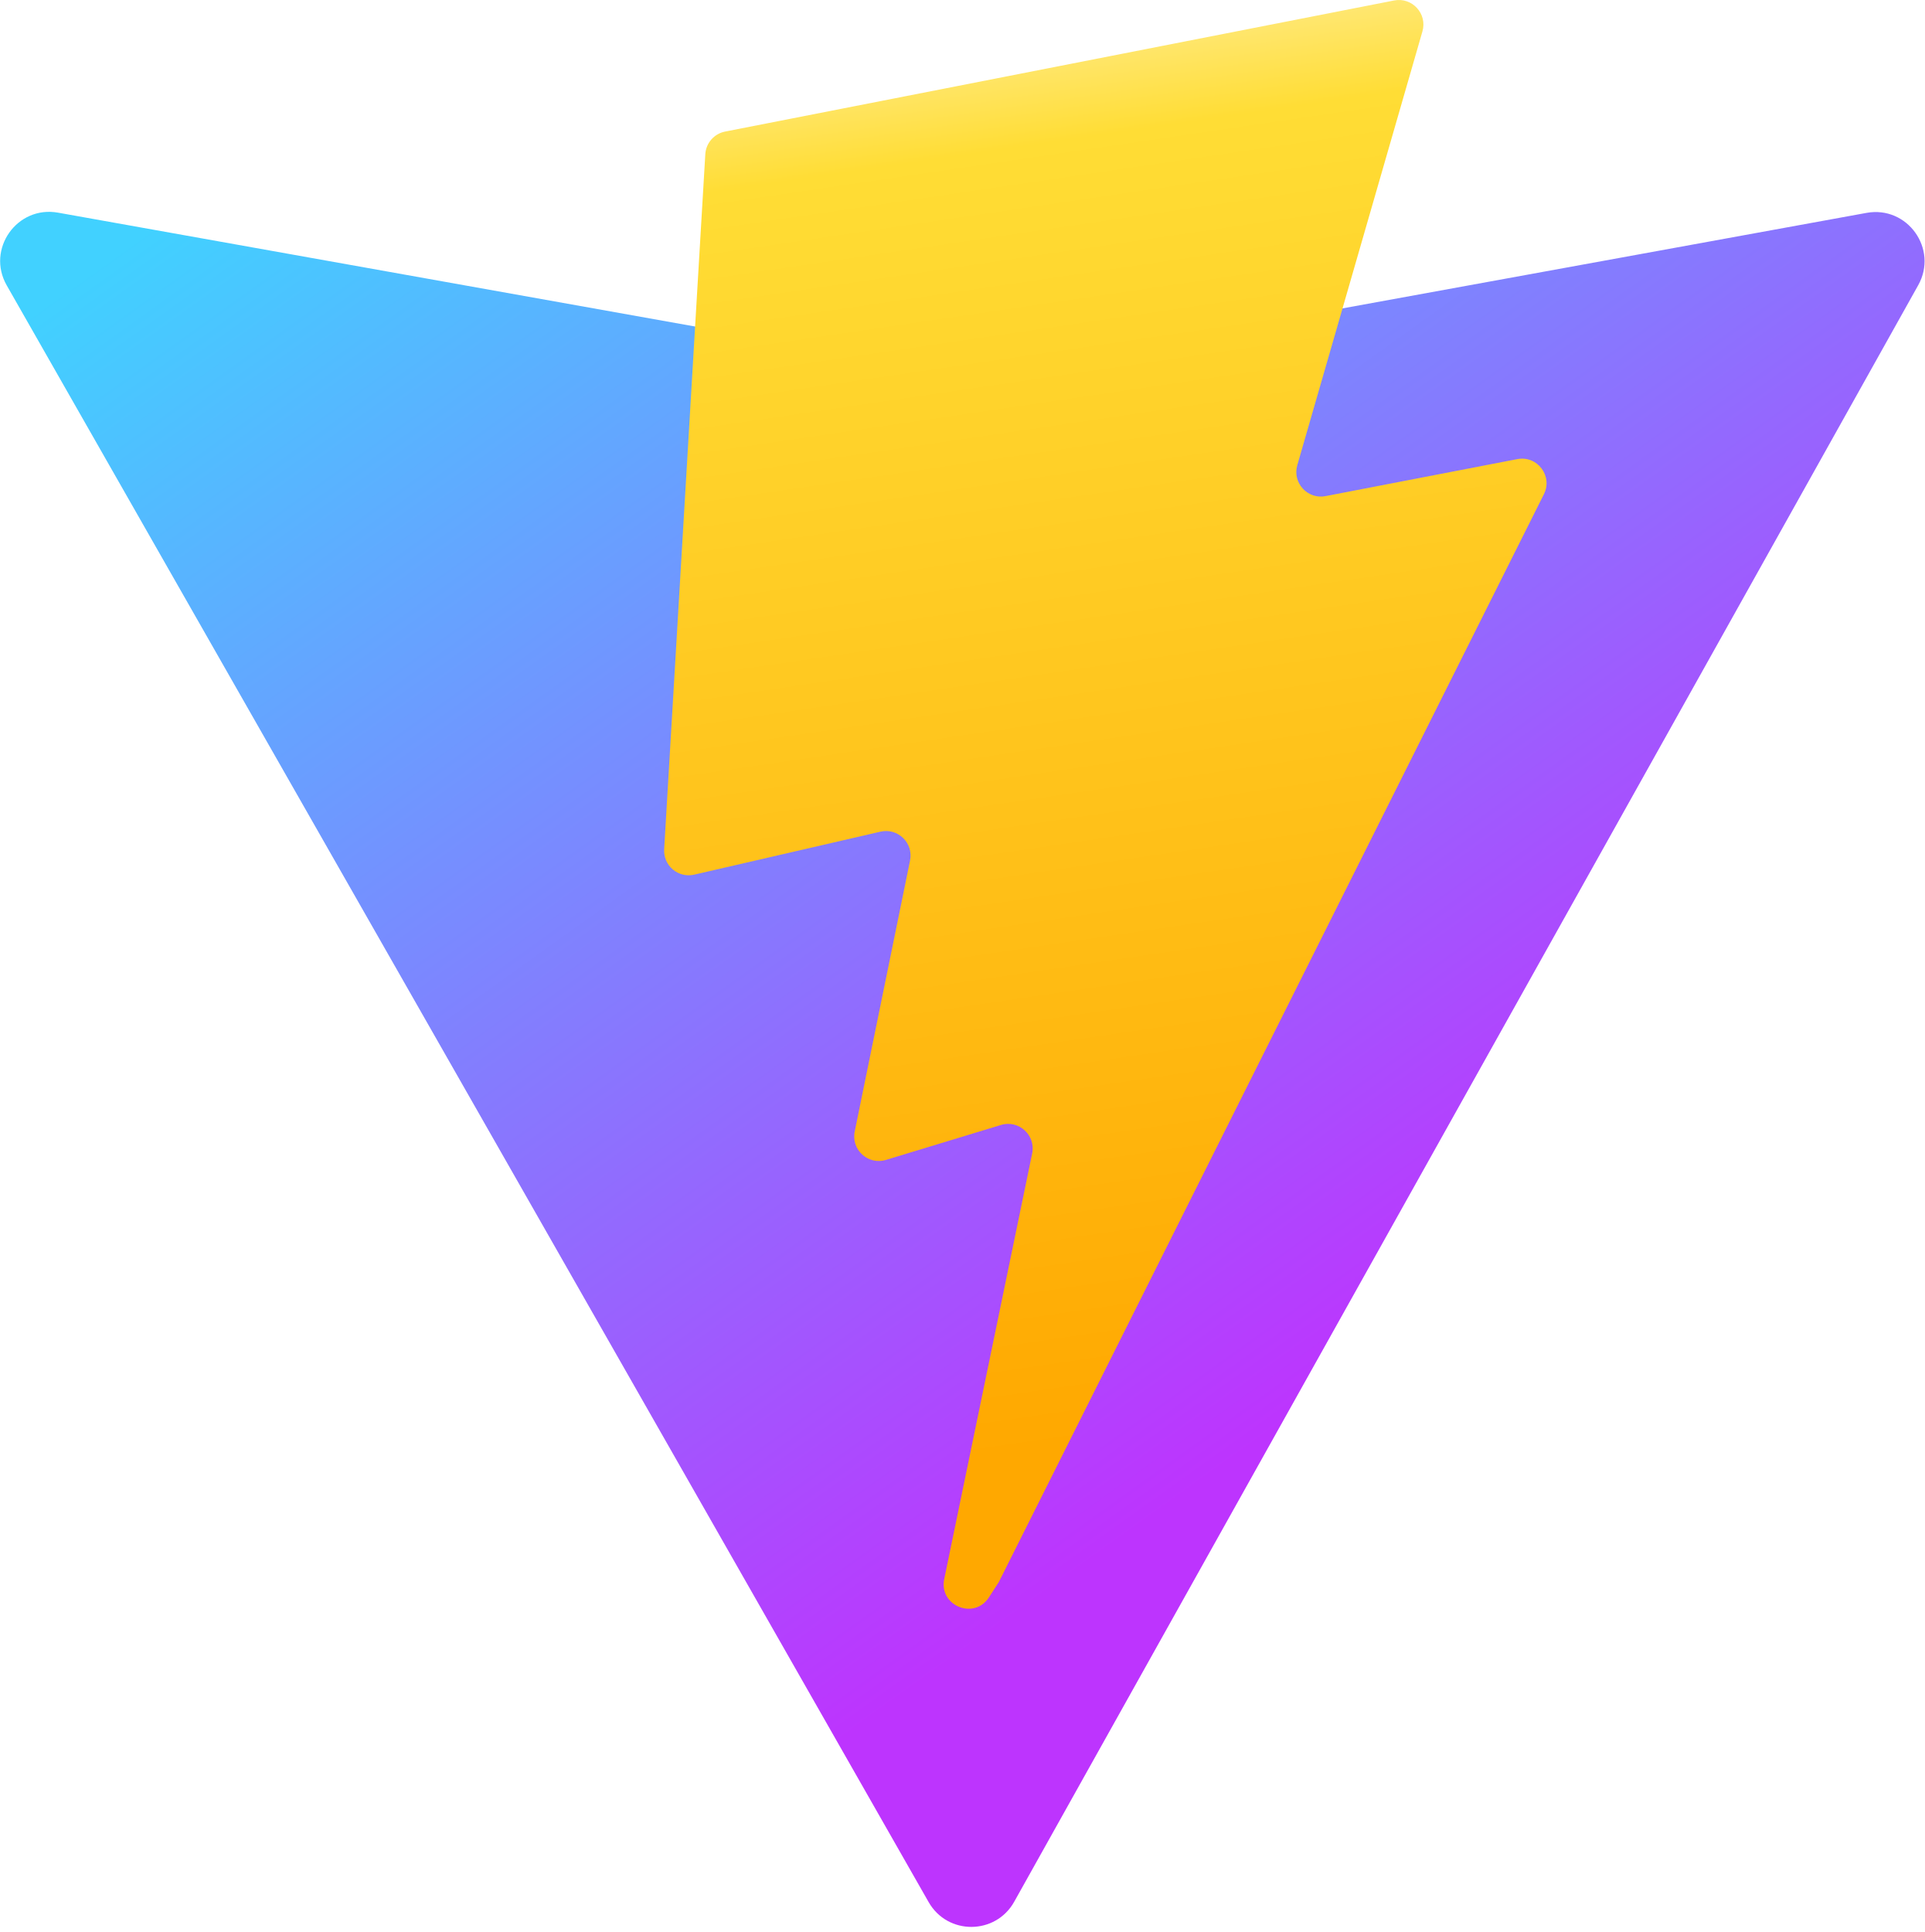
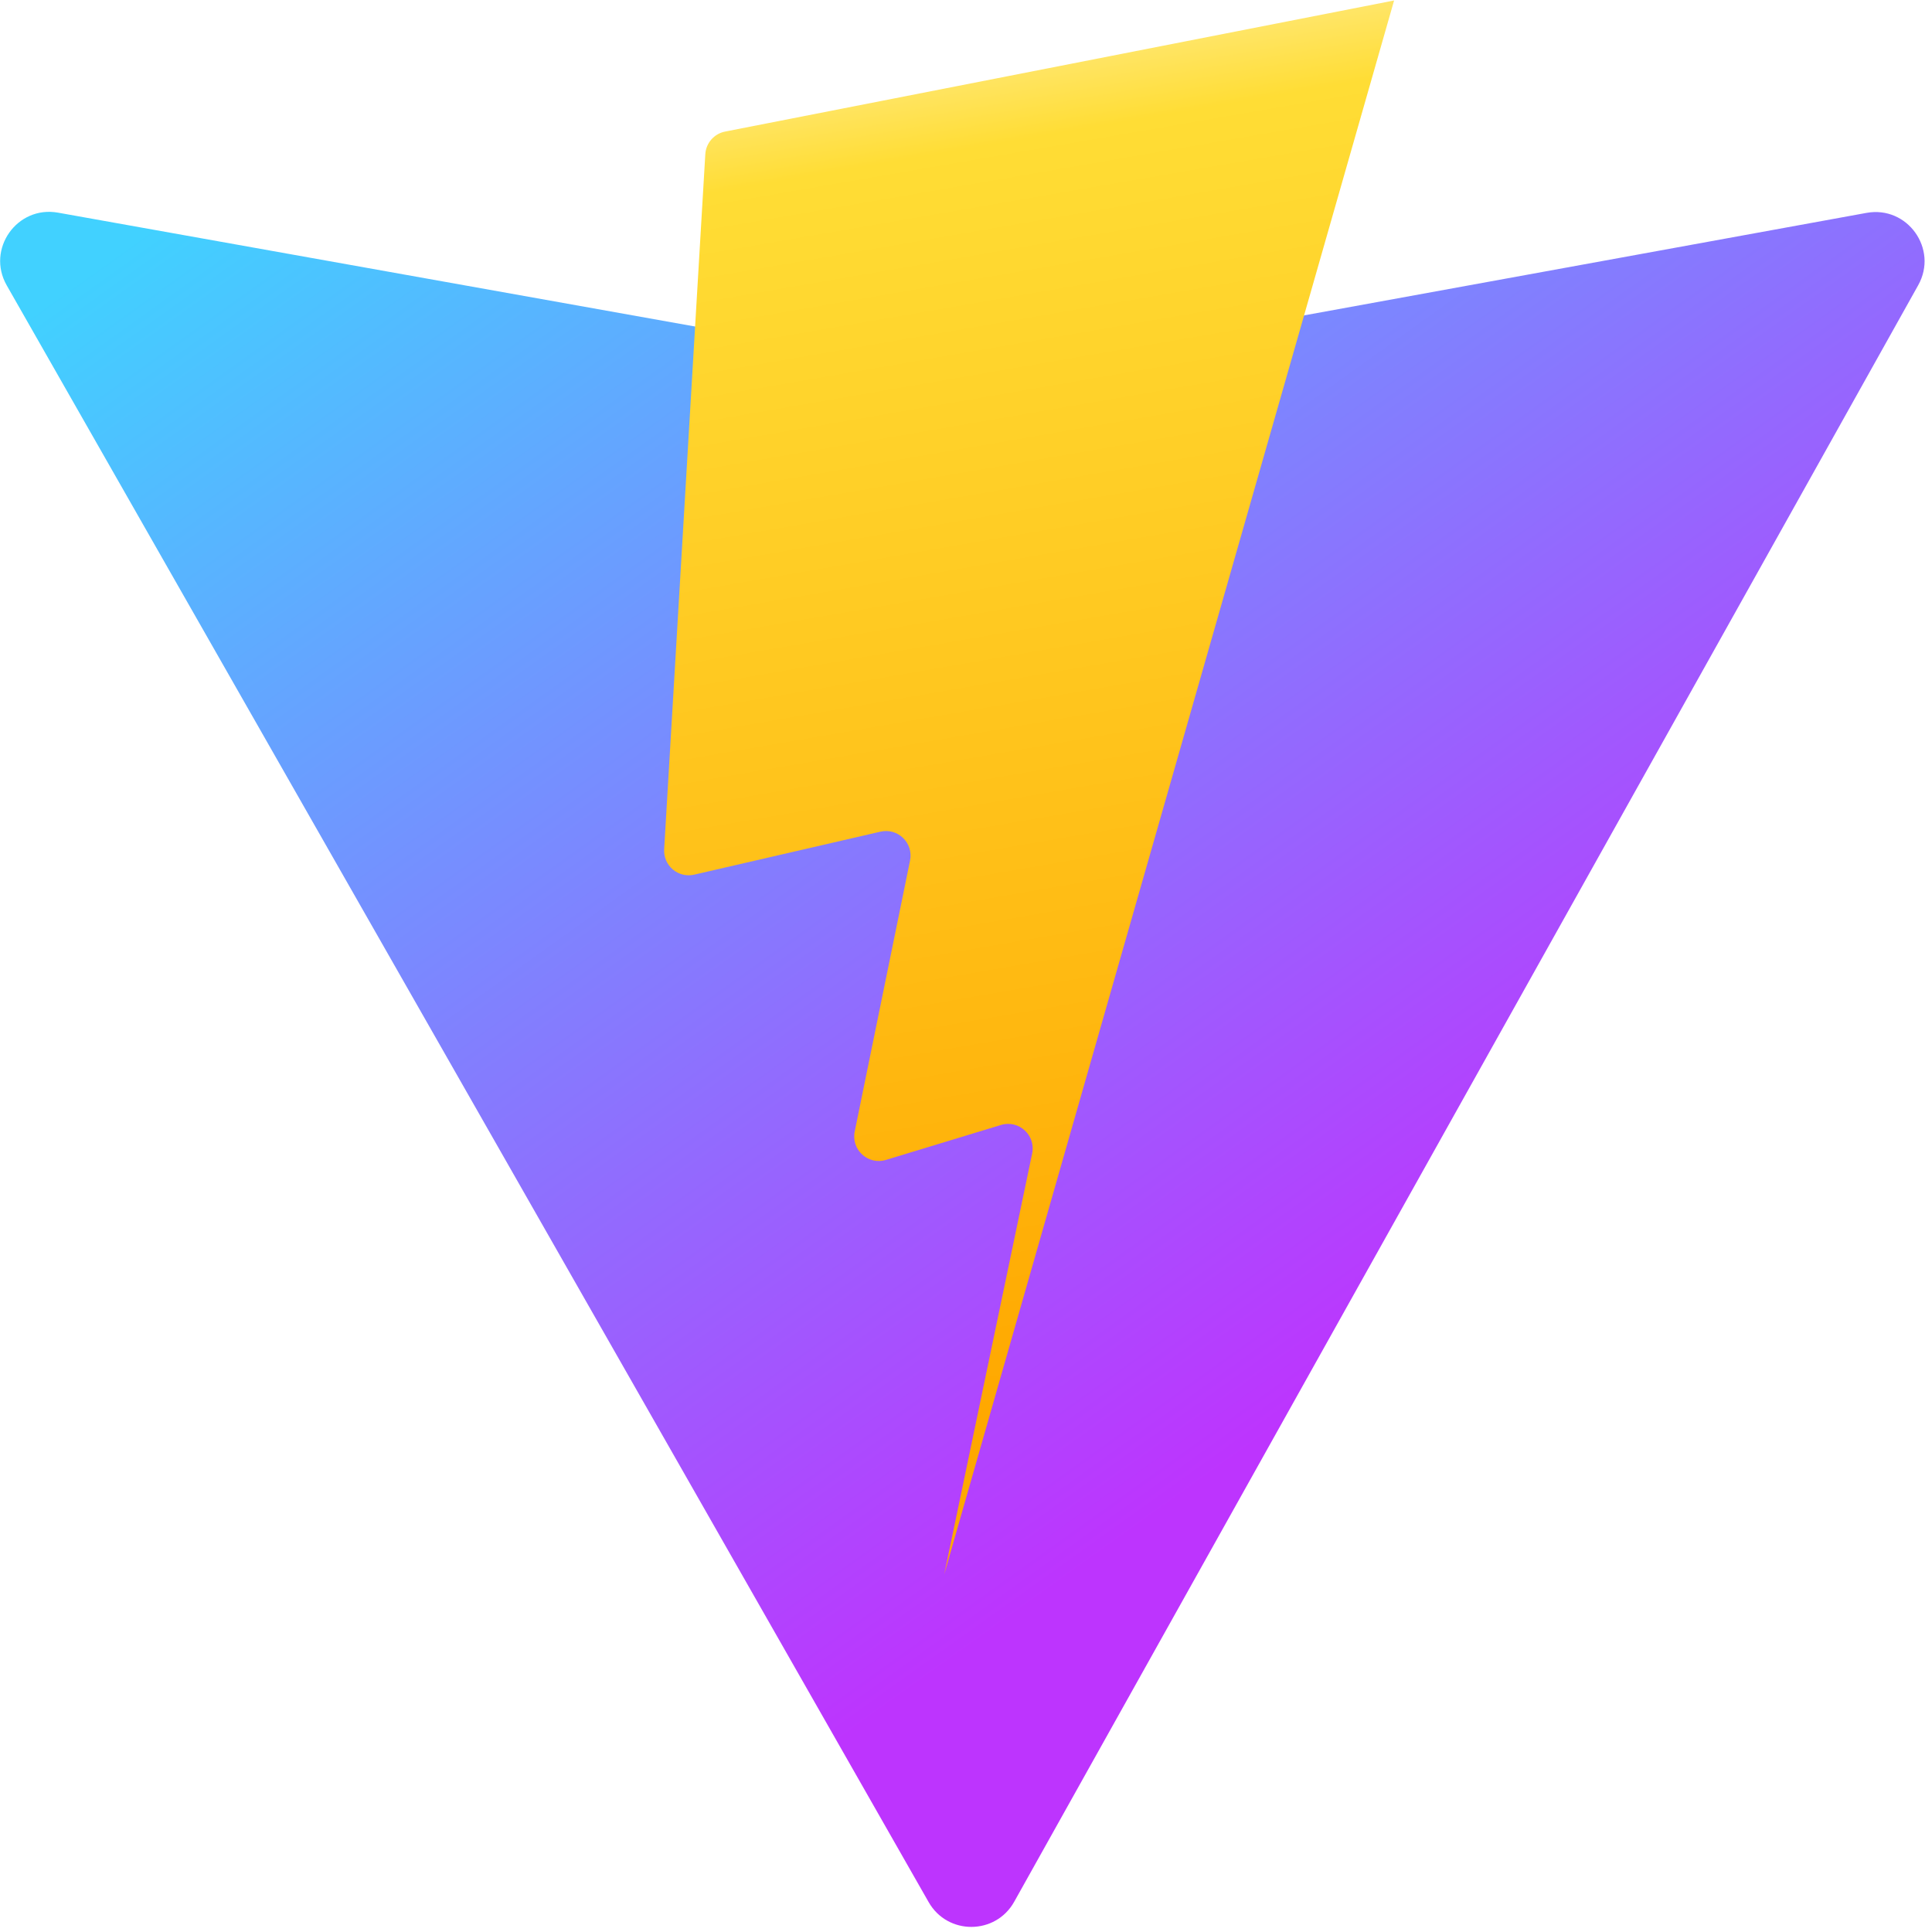
<svg xmlns="http://www.w3.org/2000/svg" aria-hidden="true" role="img" class="iconify iconify--logos" width="31.88" height="32" preserveAspectRatio="xMidYMid meet" viewBox="0 0 256 257">
  <defs>
    <linearGradient id="IconifyId1813088fe1fbc01fb466" x1="-.828%" x2="57.636%" y1="7.652%" y2="78.411%">
      <stop offset="0%" stop-color="#41D1FF" />
-       <stop offset="100%" stop-color="#BD34FE" />
+       <stop offset="100%" stop-color="#BD34FE">
+ </stop>
    </linearGradient>
    <linearGradient id="IconifyId1813088fe1fbc01fb467" x1="43.376%" x2="50.316%" y1="2.242%" y2="89.03%">
      <stop offset="0%" stop-color="#FFEA83" />
      <stop offset="8.333%" stop-color="#FFDD35" />
      <stop offset="100%" stop-color="#FFA800" />
    </linearGradient>
  </defs>
-   <path fill="url(#IconifyId1813088fe1fbc01fb466)" d="M255.153 37.938L134.897 252.976c-2.483 4.44-8.862 4.466-11.382.048L.875 37.958c-2.746-4.814 1.371-10.646 6.827-9.67l120.385 21.517a6.537 6.537 0 0 0 2.322-.004l117.867-21.483c5.438-.991 9.574 4.796 6.877 9.62Z" />
-   <path fill="url(#IconifyId1813088fe1fbc01fb467)" d="M185.432.063L96.44 17.501a3.268 3.268 0 0 0-2.634 3.014l-5.474 92.456a3.268 3.268 0 0 0 3.997 3.378l24.777-5.718c2.318-.535 4.413 1.507 3.936 3.838l-7.361 36.047c-.495 2.426 1.782 4.5 4.151 3.78l15.304-4.649c2.372-.72 4.652 1.36 4.15 3.788l-11.698 56.621c-.732 3.542 3.979 5.473 5.943 2.437l1.313-2.028l72.516-144.72c1.215-2.423-.88-5.186-3.54-4.672l-25.505 4.922c-2.396.462-4.435-1.77-3.759-4.114l16.646-57.705c.677-2.35-1.37-4.583-3.769-4.113Z" />
+   <path fill="url(#IconifyId1813088fe1fbc01fb466)" d="M255.153 37.938L134.897 252.976c-2.483 4.44-8.862 4.466-11.382.048L.875 37.958c-2.746-4.814 1.371-10.646  6.827-9.67l120.385 21.517a6.537 6.537 0 0 0 2.322-.004l117.867-21.483c5.438-.991 9.574 4.796 6.877 9.62Z">
+ </path>
+   <path fill="url(#IconifyId1813088fe1fbc01fb467)" d="M185.432.063L96.44 17.501a3.268 3.268 0  0 0-2.634 3.014l-5.474 92.456a3.268 3.268 0 0 0 3.997 3.378l24.777-5.718c2.318-.535 4.413 1.507 3.936  3.838l-7.361 36.047c-.495 2.426 1.782 4.5 4.151 3.78l15.304-4.649c2.372-.72 4.652 1.36 4.15 3.788l-11.698 56.  621c-.732 3.542 3.979 5.473 5.943 2.437l1.313-2.028l72.516-144.72c1.215-2.423-.88-5.186-3.54-4.672l-25.505 4.922c-2.396.462-4.435-1.77-3.759-4.114l16.646-57.705c.677-2.35-1.37-4.583-3.769-4.113Z" />
</svg>
